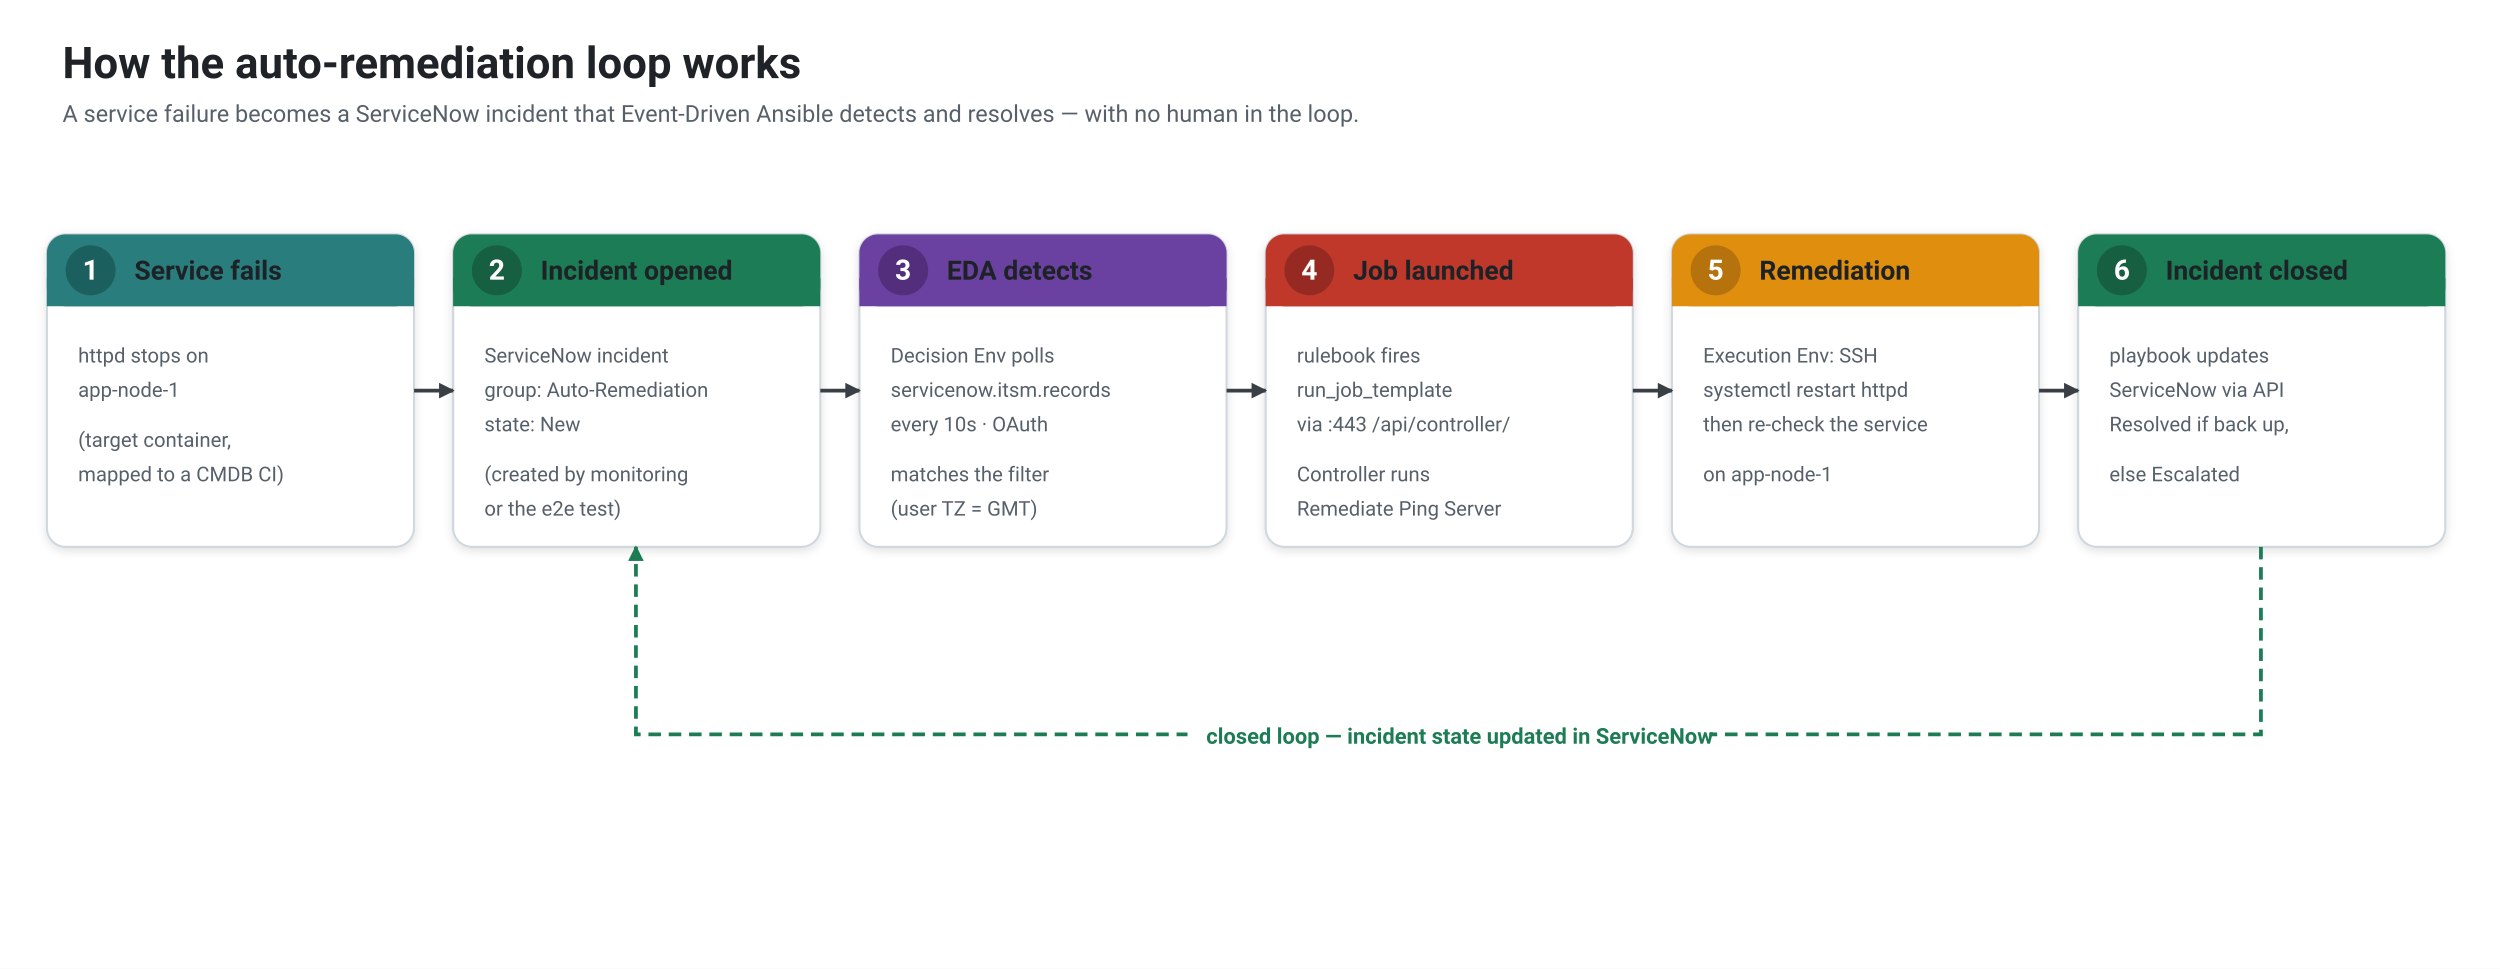
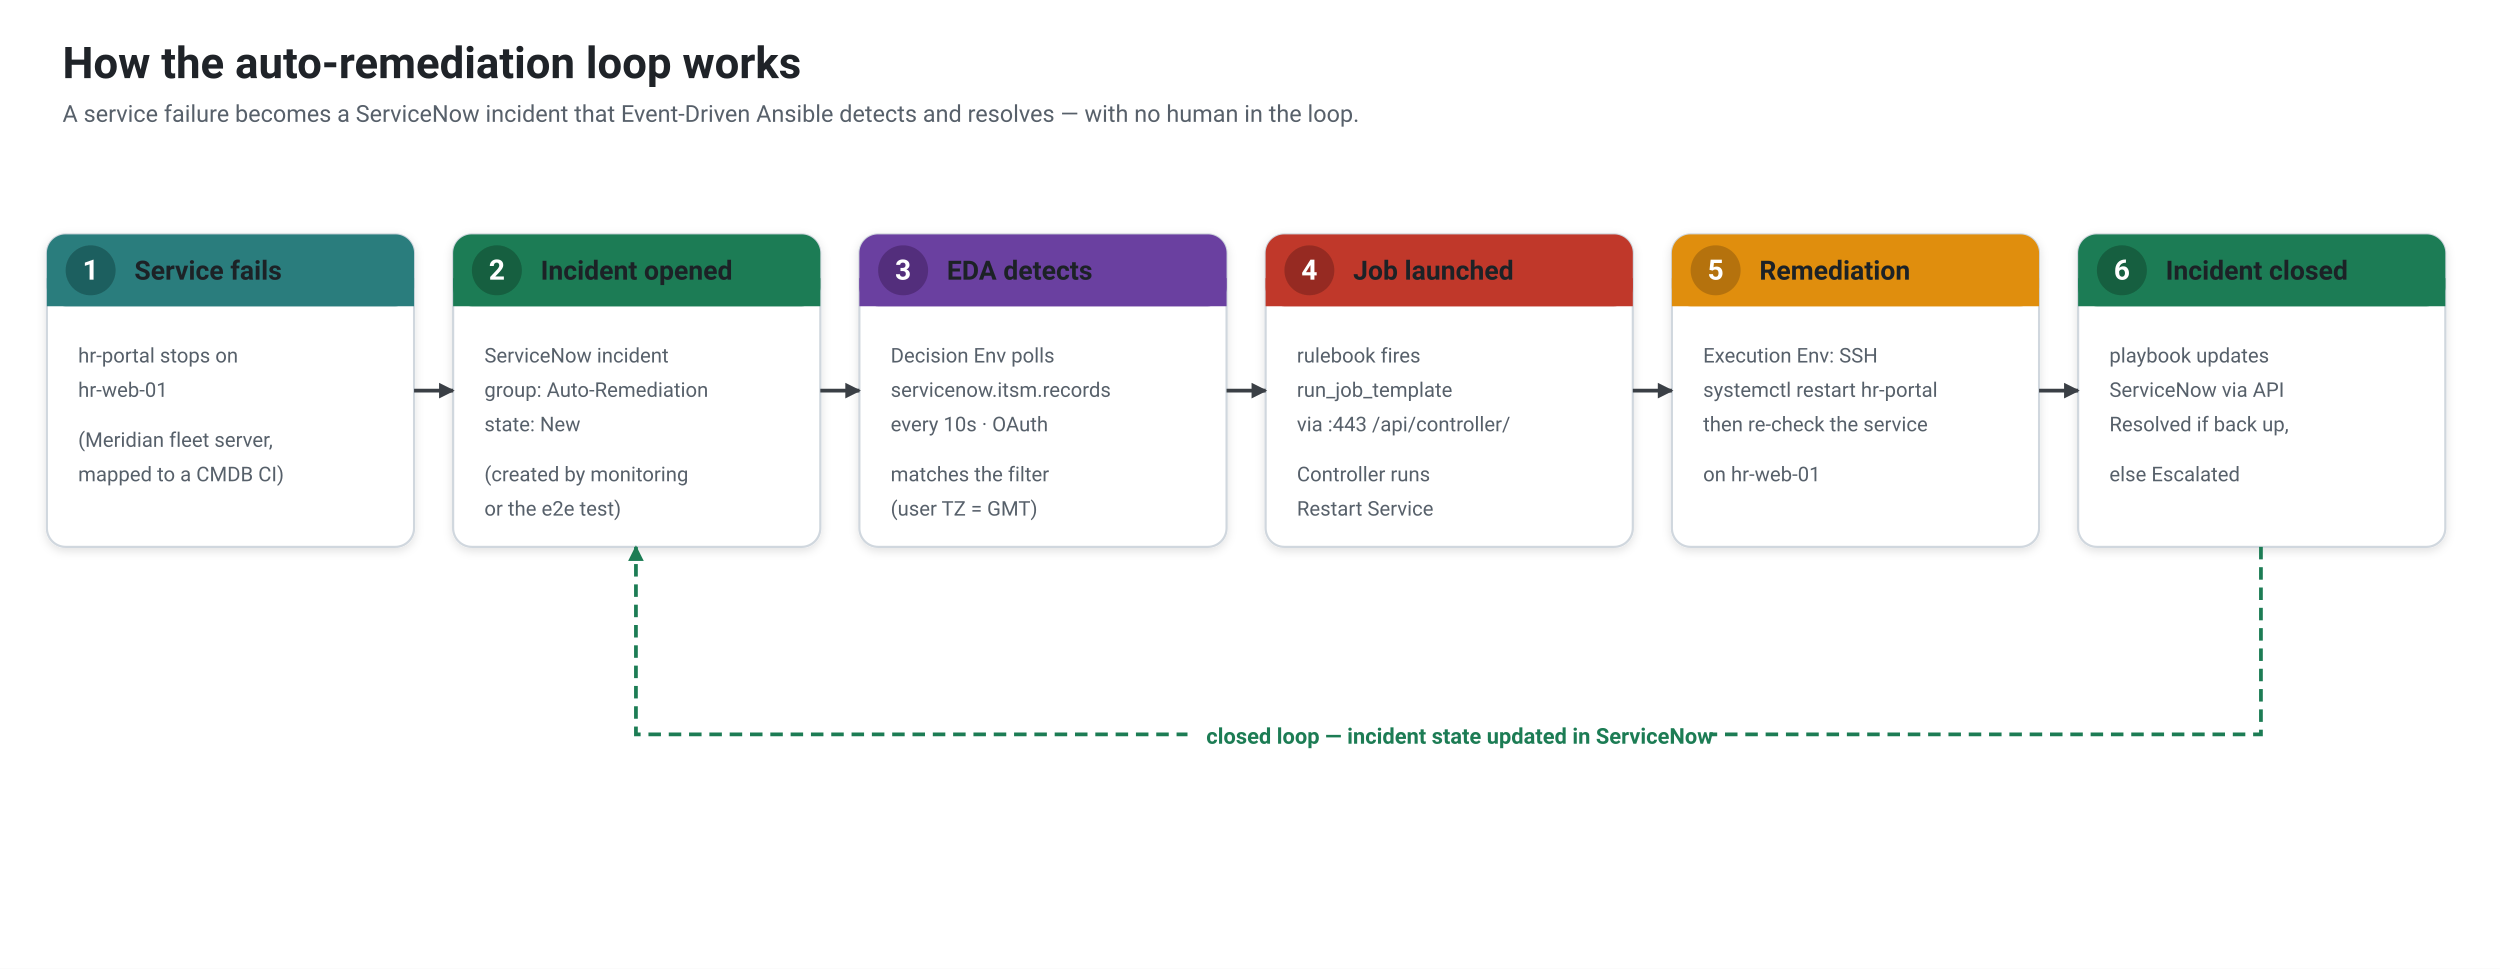
<svg xmlns="http://www.w3.org/2000/svg" viewBox="0 0 1600 620" width="1600" height="620" role="img" aria-label="Auto-remediation flow">
  <defs>
    <style>
      text { font-family: 'Segoe UI', Roboto, 'Helvetica Neue', Arial, sans-serif; }
      .h1 { font-size: 28px; font-weight: 700; fill: #1f2328; }
      .h2 { font-size: 15px; fill: #57606a; }
      .st { font-size: 17px; font-weight: 700; fill: #1f2328; }
      .ss { font-size: 13px; fill: #57606a; }
      .badge { font-size: 18px; font-weight: 700; fill: #ffffff; }
      .card { fill: #ffffff; stroke: #d0d7de; stroke-width: 1.4; }
      .loop { font-size: 14px; font-weight: 600; fill: #1c7c54; }
    </style>
    <filter id="sh" x="-10%" y="-10%" width="120%" height="140%">
      <feDropShadow dx="0" dy="2" stdDeviation="3" flood-color="#000000" flood-opacity="0.12" />
    </filter>
    <marker id="a-dark" markerUnits="userSpaceOnUse" markerWidth="13" markerHeight="13" refX="9" refY="5" orient="auto">
      <path d="M0,0 L10,5 L0,10 z" fill="#3a3f45" />
    </marker>
    <marker id="a-green" markerUnits="userSpaceOnUse" markerWidth="13" markerHeight="13" refX="9" refY="5" orient="auto">
      <path d="M0,0 L10,5 L0,10 z" fill="#1c7c54" />
    </marker>
  </defs>
  <rect x="0" y="0" width="1600" height="620" fill="#ffffff" />
  <text class="h1" x="40" y="50">How the auto-remediation loop works</text>
  <text class="h2" x="40" y="78">A service failure becomes a ServiceNow incident that Event-Driven Ansible detects and resolves — with no human in the loop.</text>
  <g filter="url(#sh)">
    <rect class="card" x="30" y="150" width="235" height="200" rx="12" />
    <rect x="30" y="150" width="235" height="46" rx="12" fill="#2a7d7d" />
    <rect x="30" y="178" width="235" height="18" fill="#2a7d7d" />
    <circle cx="58" cy="173" r="16" fill="#1f5e5e" />
    <text class="badge" x="58" y="179" text-anchor="middle">1</text>
    <text class="st" x="86" y="179" fill="#ffffff">Service fails</text>
-     <text class="ss" x="50" y="232">httpd stops on</text>
-     <text class="ss" x="50" y="254">app-node-1</text>
-     <text class="ss" x="50" y="286">(target container,</text>
+     <text class="ss" x="50" y="232">hr-portal stops on</text>
+     <text class="ss" x="50" y="254">hr-web-01</text>
+     <text class="ss" x="50" y="286">(Meridian fleet server,</text>
    <text class="ss" x="50" y="308">mapped to a CMDB CI)</text>
  </g>
  <g filter="url(#sh)">
    <rect class="card" x="290" y="150" width="235" height="200" rx="12" />
    <rect x="290" y="150" width="235" height="46" rx="12" fill="#1c7c54" />
    <rect x="290" y="178" width="235" height="18" fill="#1c7c54" />
    <circle cx="318" cy="173" r="16" fill="#155f40" />
    <text class="badge" x="318" y="179" text-anchor="middle">2</text>
    <text class="st" x="346" y="179" fill="#ffffff">Incident opened</text>
    <text class="ss" x="310" y="232">ServiceNow incident</text>
    <text class="ss" x="310" y="254">group: Auto-Remediation</text>
    <text class="ss" x="310" y="276">state: New</text>
    <text class="ss" x="310" y="308">(created by monitoring</text>
    <text class="ss" x="310" y="330">or the e2e test)</text>
  </g>
  <g filter="url(#sh)">
    <rect class="card" x="550" y="150" width="235" height="200" rx="12" />
    <rect x="550" y="150" width="235" height="46" rx="12" fill="#6b3fa0" />
    <rect x="550" y="178" width="235" height="18" fill="#6b3fa0" />
    <circle cx="578" cy="173" r="16" fill="#522e7c" />
    <text class="badge" x="578" y="179" text-anchor="middle">3</text>
    <text class="st" x="606" y="179" fill="#ffffff">EDA detects</text>
    <text class="ss" x="570" y="232">Decision Env polls</text>
    <text class="ss" x="570" y="254">servicenow.itsm.records</text>
    <text class="ss" x="570" y="276">every 10s · OAuth</text>
    <text class="ss" x="570" y="308">matches the filter</text>
    <text class="ss" x="570" y="330">(user TZ = GMT)</text>
  </g>
  <g filter="url(#sh)">
    <rect class="card" x="810" y="150" width="235" height="200" rx="12" />
    <rect x="810" y="150" width="235" height="46" rx="12" fill="#c0392b" />
    <rect x="810" y="178" width="235" height="18" fill="#c0392b" />
    <circle cx="838" cy="173" r="16" fill="#962c21" />
    <text class="badge" x="838" y="179" text-anchor="middle">4</text>
    <text class="st" x="866" y="179" fill="#ffffff">Job launched</text>
    <text class="ss" x="830" y="232">rulebook fires</text>
    <text class="ss" x="830" y="254">run_job_template</text>
    <text class="ss" x="830" y="276">via :443 /api/controller/</text>
    <text class="ss" x="830" y="308">Controller runs</text>
-     <text class="ss" x="830" y="330">Remediate Ping Server</text>
+     <text class="ss" x="830" y="330">Restart Service</text>
  </g>
  <g filter="url(#sh)">
    <rect class="card" x="1070" y="150" width="235" height="200" rx="12" />
    <rect x="1070" y="150" width="235" height="46" rx="12" fill="#e08e0b" />
    <rect x="1070" y="178" width="235" height="18" fill="#e08e0b" />
    <circle cx="1098" cy="173" r="16" fill="#b5720a" />
    <text class="badge" x="1098" y="179" text-anchor="middle">5</text>
    <text class="st" x="1126" y="179" fill="#ffffff">Remediation</text>
    <text class="ss" x="1090" y="232">Execution Env: SSH</text>
-     <text class="ss" x="1090" y="254">systemctl restart httpd</text>
+     <text class="ss" x="1090" y="254">systemctl restart hr-portal</text>
    <text class="ss" x="1090" y="276">then re-check the service</text>
-     <text class="ss" x="1090" y="308">on app-node-1</text>
+     <text class="ss" x="1090" y="308">on hr-web-01</text>
  </g>
  <g filter="url(#sh)">
    <rect class="card" x="1330" y="150" width="235" height="200" rx="12" />
    <rect x="1330" y="150" width="235" height="46" rx="12" fill="#1c7c54" />
    <rect x="1330" y="178" width="235" height="18" fill="#1c7c54" />
    <circle cx="1358" cy="173" r="16" fill="#155f40" />
    <text class="badge" x="1358" y="179" text-anchor="middle">6</text>
    <text class="st" x="1386" y="179" fill="#ffffff">Incident closed</text>
    <text class="ss" x="1350" y="232">playbook updates</text>
    <text class="ss" x="1350" y="254">ServiceNow via API</text>
    <text class="ss" x="1350" y="276">Resolved if back up,</text>
    <text class="ss" x="1350" y="308">else Escalated</text>
  </g>
  <line x1="265" y1="250" x2="290" y2="250" stroke="#3a3f45" stroke-width="2.4" marker-end="url(#a-dark)" />
  <line x1="525" y1="250" x2="550" y2="250" stroke="#3a3f45" stroke-width="2.4" marker-end="url(#a-dark)" />
  <line x1="785" y1="250" x2="810" y2="250" stroke="#3a3f45" stroke-width="2.4" marker-end="url(#a-dark)" />
  <line x1="1045" y1="250" x2="1070" y2="250" stroke="#3a3f45" stroke-width="2.4" marker-end="url(#a-dark)" />
  <line x1="1305" y1="250" x2="1330" y2="250" stroke="#3a3f45" stroke-width="2.4" marker-end="url(#a-dark)" />
  <path d="M1447,350 L1447,470 L407,470 L407,350" fill="none" stroke="#1c7c54" stroke-width="2.4" stroke-dasharray="8 5" marker-end="url(#a-green)" />
  <rect x="760" y="460" width="334" height="22" rx="5" fill="#ffffff" />
  <text class="loop" x="772" y="476">closed loop — incident state updated in ServiceNow</text>
</svg>
